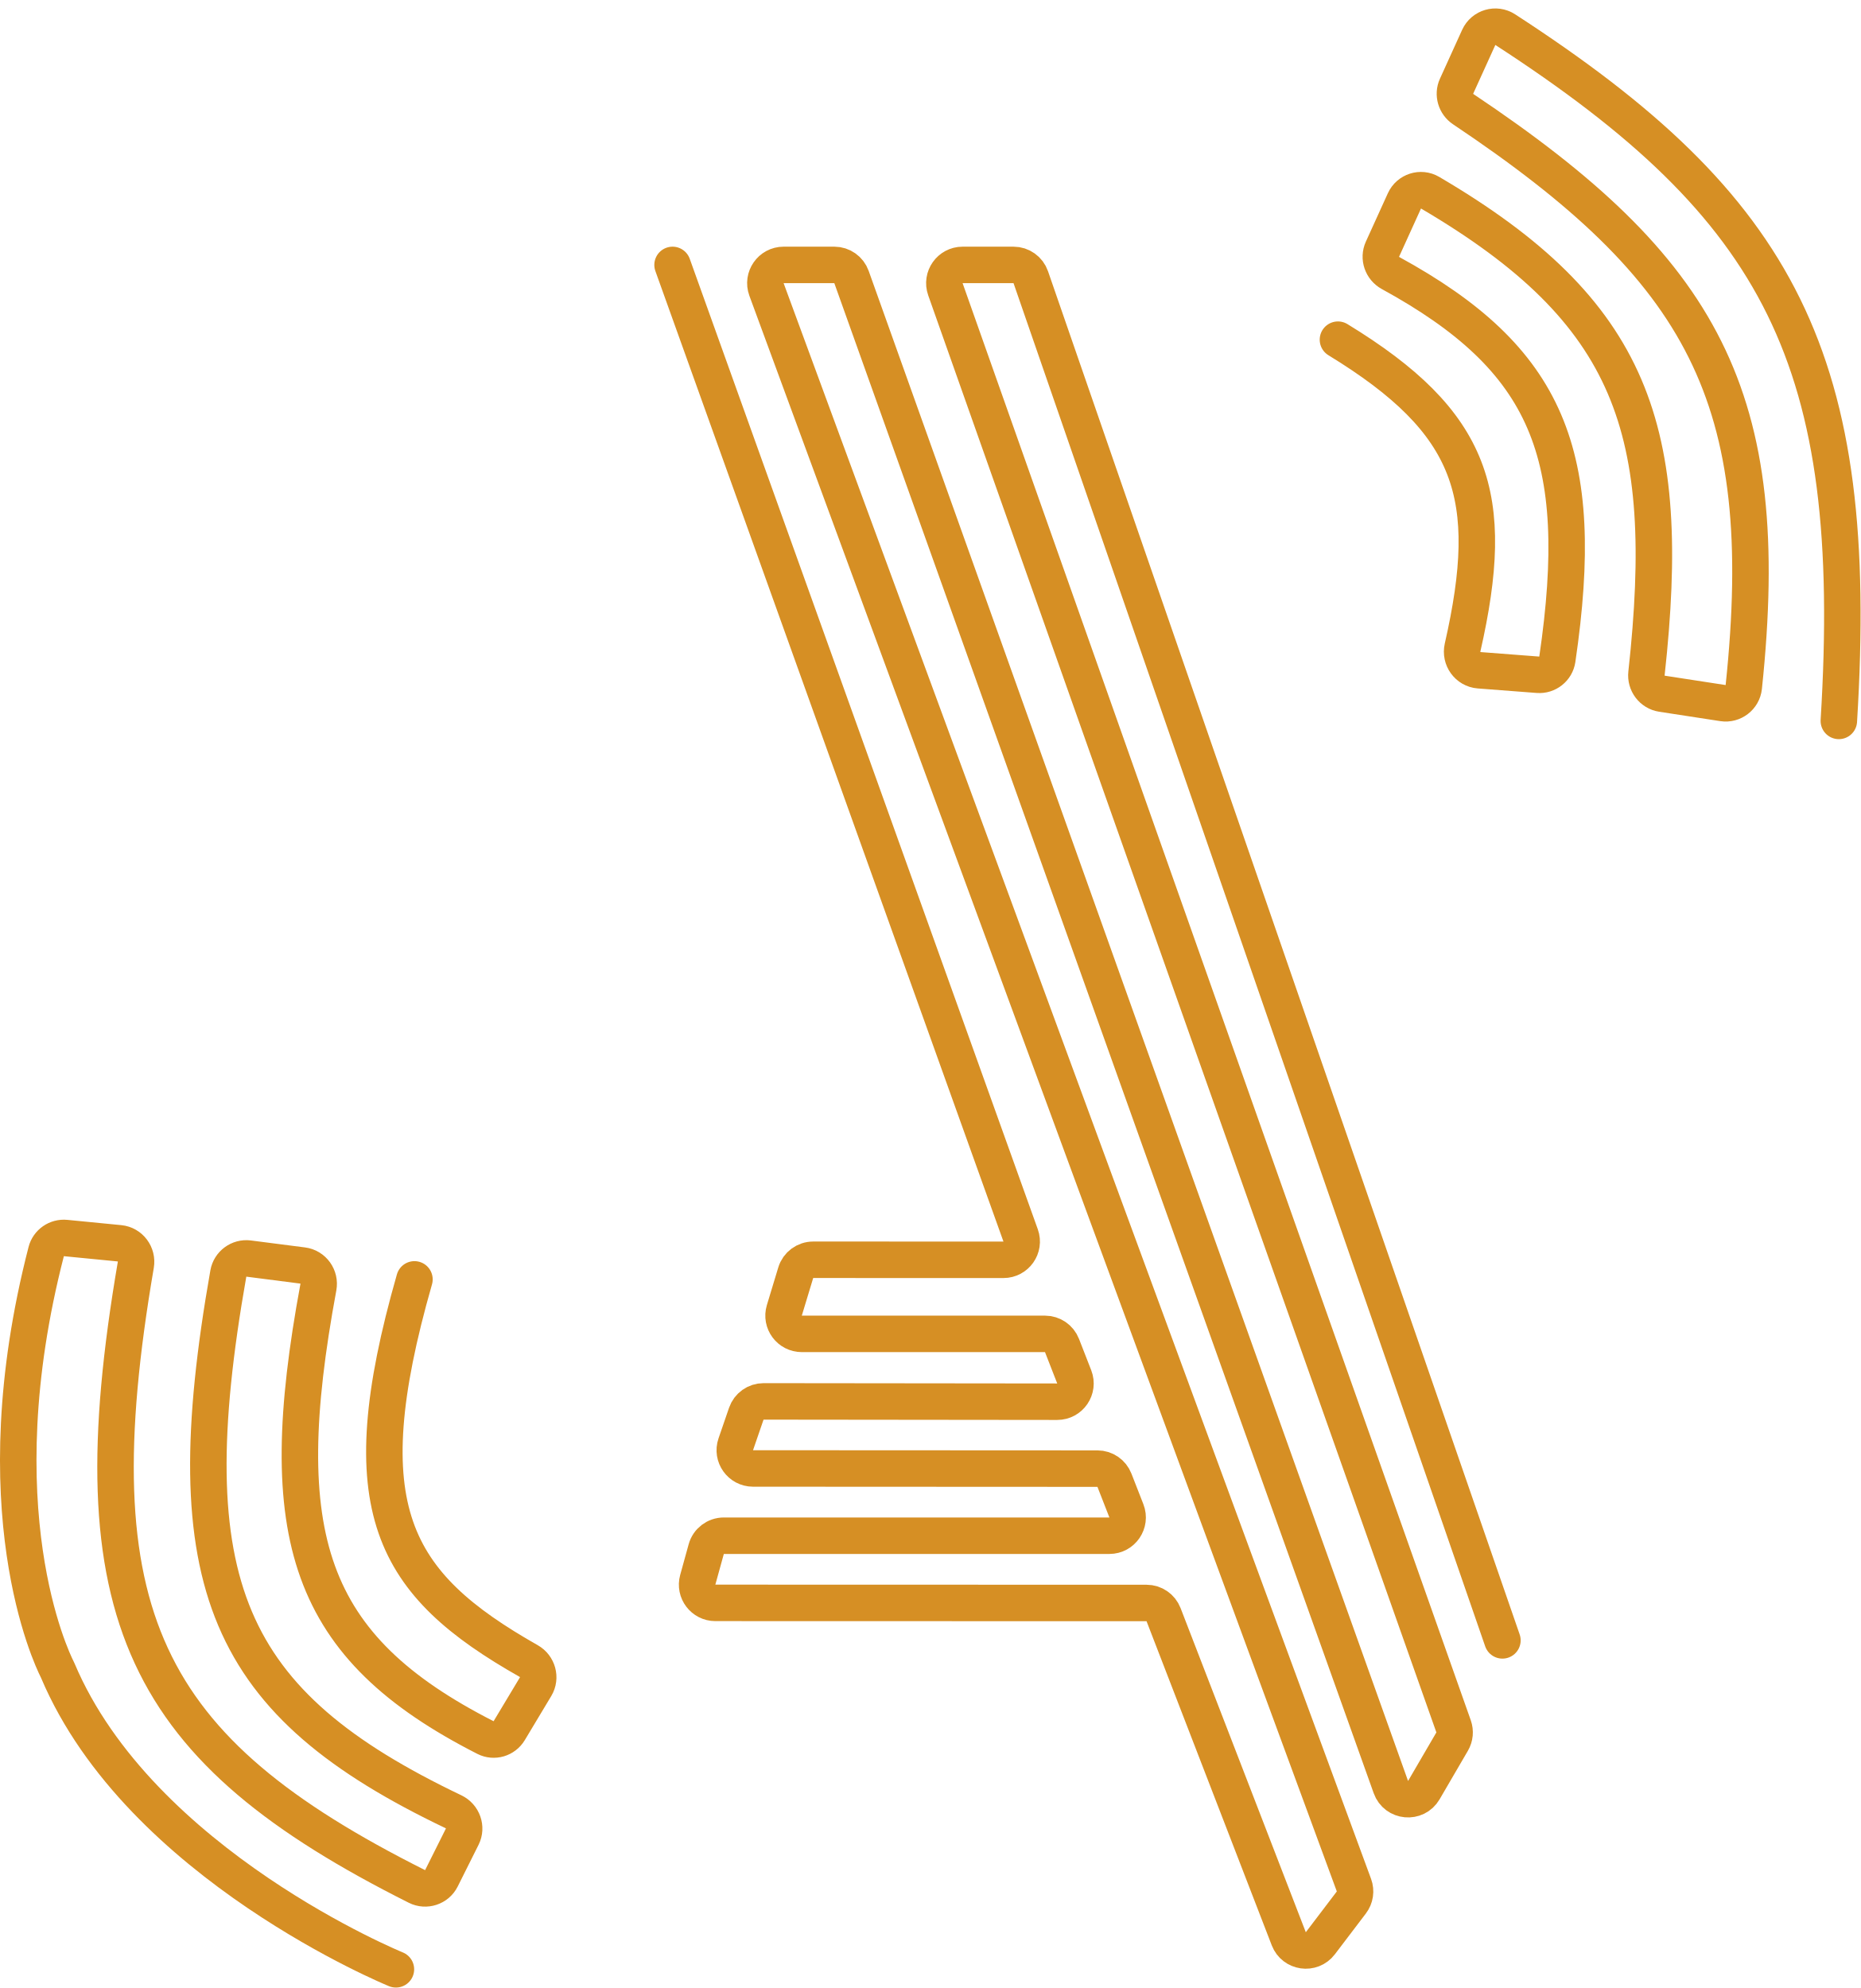
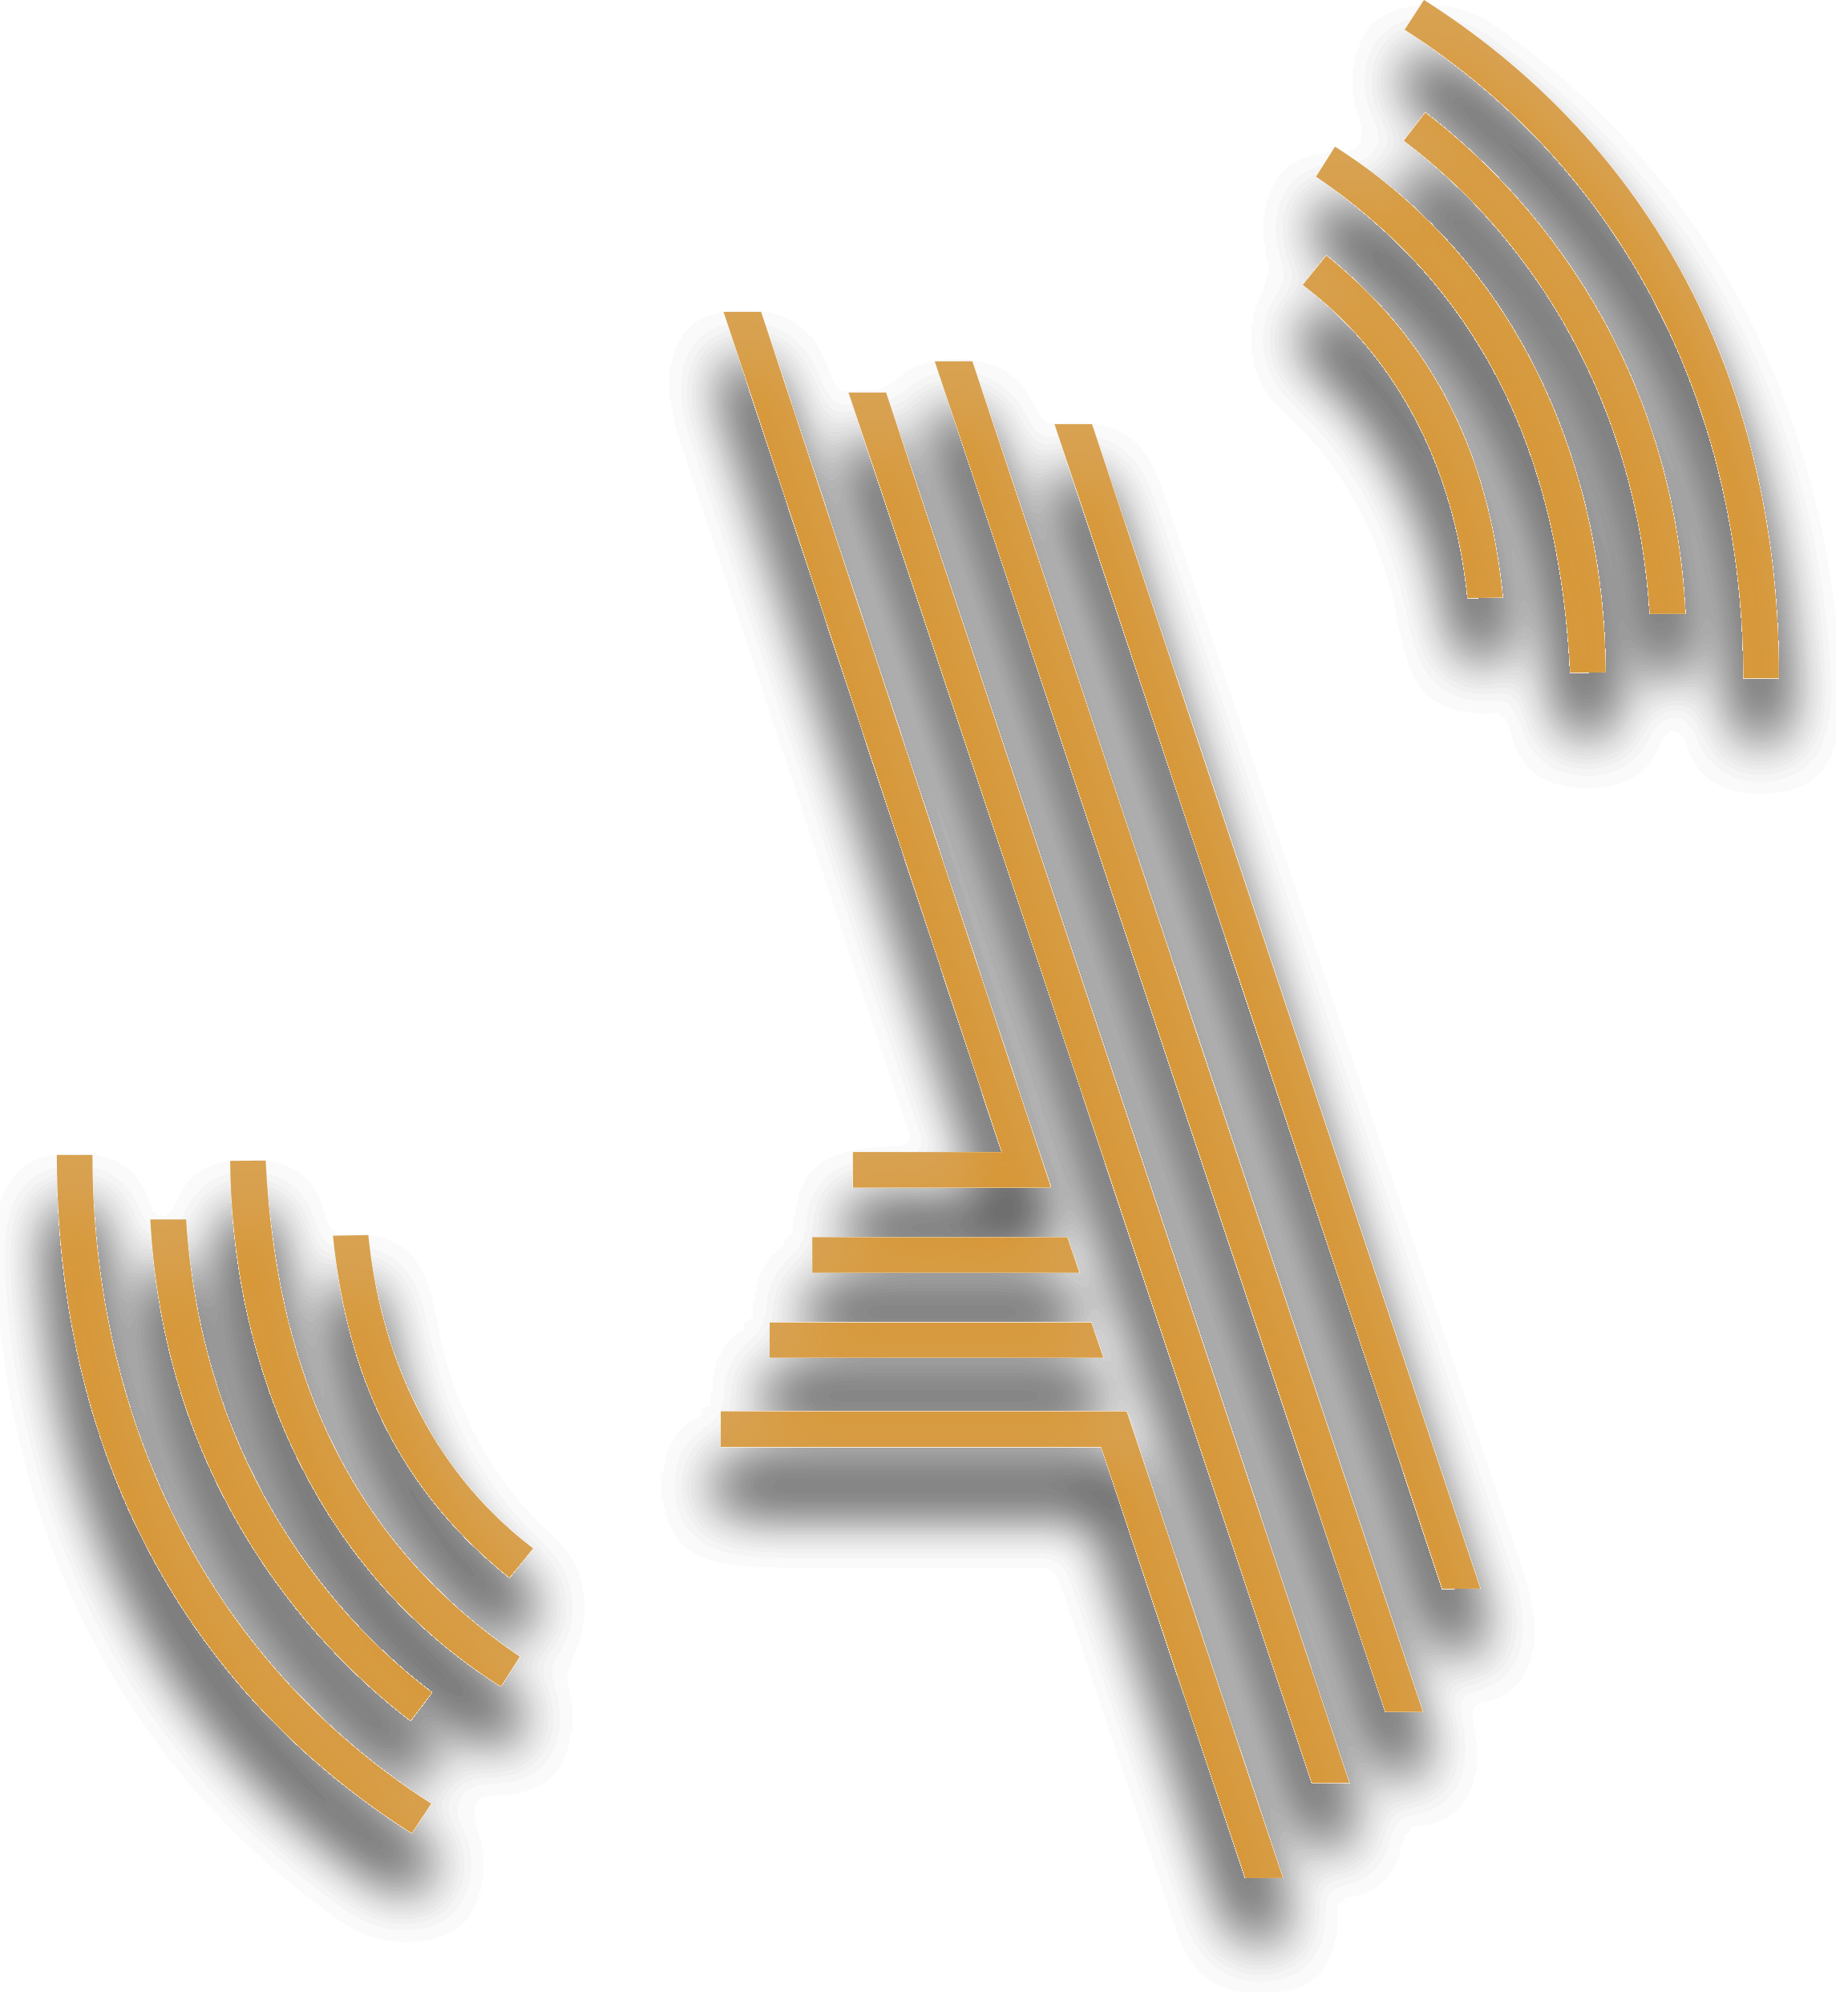
- <svg xmlns="http://www.w3.org/2000/svg" width="102" height="109" viewBox="0 0 102 109" fill="none">
-   <path d="M21.705 107.975C21.705 107.975 7.672 102.251 3.168 91.597C3.156 91.569 3.145 91.545 3.131 91.518C2.824 90.909 -1.102 82.719 2.535 68.617C2.657 68.146 3.108 67.832 3.593 67.879L6.555 68.169C7.137 68.226 7.544 68.777 7.445 69.353C4.146 88.598 7.879 95.911 22.859 103.433C23.349 103.679 23.952 103.481 24.197 102.99L25.341 100.702C25.594 100.197 25.372 99.581 24.862 99.337C12.406 93.387 9.508 86.894 12.518 69.825C12.61 69.302 13.1 68.938 13.627 69.005L16.596 69.387C17.169 69.46 17.56 70.008 17.454 70.577C14.918 84.248 16.845 90.296 26.622 95.272C27.083 95.507 27.646 95.339 27.912 94.896L29.364 92.477C29.657 91.988 29.48 91.354 28.985 91.073C21.516 86.84 19.116 82.735 22.721 70.147" stroke="#D68F24" stroke-width="2" stroke-linecap="round" />
-   <path d="M36.871 14.525L55.953 67.736C56.186 68.388 55.703 69.074 55.011 69.074L44.581 69.072C44.14 69.072 43.751 69.36 43.624 69.782L42.999 71.846C42.805 72.488 43.286 73.135 43.956 73.135H57.289C57.701 73.135 58.071 73.388 58.221 73.772L58.891 75.491C59.147 76.147 58.663 76.855 57.959 76.854L41.861 76.837C41.434 76.836 41.053 77.108 40.914 77.511L40.337 79.188C40.114 79.837 40.596 80.513 41.282 80.514L60.165 80.523C60.577 80.523 60.946 80.776 61.096 81.16L61.751 82.838C62.006 83.494 61.523 84.202 60.819 84.202H39.682C39.232 84.202 38.837 84.502 38.718 84.936L38.253 86.618C38.078 87.254 38.556 87.884 39.217 87.884L62.857 87.89C63.27 87.89 63.64 88.145 63.789 88.53L70.654 106.303C70.936 107.033 71.909 107.171 72.383 106.548L74.083 104.311C74.29 104.04 74.344 103.681 74.226 103.361L42.021 15.871C41.781 15.218 42.264 14.525 42.96 14.525H45.74C46.162 14.525 46.539 14.791 46.681 15.189L76.251 97.984C76.537 98.785 77.628 98.886 78.057 98.152L79.609 95.49C79.757 95.236 79.786 94.93 79.688 94.653L51.829 15.859C51.599 15.208 52.082 14.525 52.772 14.525H55.564C55.99 14.525 56.37 14.796 56.509 15.198L82.366 89.94M100.809 39.527C102.03 19.7 97.618 11.419 82.519 1.624C82.01 1.294 81.322 1.493 81.07 2.046L79.851 4.729C79.647 5.178 79.806 5.711 80.216 5.985C93.372 14.785 97.278 21.746 95.597 37.671C95.537 38.234 95.017 38.636 94.457 38.55L91.109 38.035C90.576 37.953 90.205 37.458 90.264 36.922C91.73 23.551 89.538 17.103 78.395 10.562C77.89 10.265 77.239 10.476 76.996 11.009L75.79 13.662C75.57 14.146 75.769 14.717 76.236 14.972C84.847 19.686 87.034 24.874 85.375 36.154C85.299 36.669 84.835 37.037 84.316 36.997L81.086 36.749C80.469 36.701 80.045 36.107 80.182 35.503C82.074 27.188 80.807 23.179 73.349 18.624" stroke="#D68F24" stroke-width="2" stroke-linecap="round" />
+ <svg xmlns="http://www.w3.org/2000/svg" width="130" height="141" viewBox="0 0 130 141" fill="none">
+   <g filter="url(#filter0_dddddi_1124_661)">
+     <path d="M57.144 87.047V89.549H75.934L75.086 87.047H57.144Z" fill="url(#paint0_linear_1124_661)" />
+     <path d="M54.144 93.047V95.525H77.616L76.772 93.047H54.144Z" fill="url(#paint1_linear_1124_661)" />
+     <path d="M105.722 42.043L103.238 42.09C102.453 34.147 99.123 25.741 91.644 20.047L93.304 17.977C101.956 24.903 104.876 33.605 105.722 42.043Z" fill="url(#paint2_linear_1124_661)" />
+     <path d="M125.147 47.725H122.644C122.644 29.773 115.07 12.555 98.812 2.09L100.175 0C115.124 9.477 125.144 25.547 125.147 47.725Z" fill="url(#paint3_linear_1124_661)" />
+     <path d="M112.956 47.312L110.456 47.332C109.644 30.547 103.211 19.711 92.581 12.43L93.913 10.324C107.661 19.014 112.863 33.996 112.956 47.312Z" fill="url(#paint4_linear_1124_661)" />
+     <path d="M118.572 43.191H116.054C115.144 28.547 108.144 17.047 98.753 9.899L100.265 7.916C107.644 13.547 117.644 25.047 118.572 43.191Z" fill="url(#paint5_linear_1124_661)" />
+     <path d="M23.425 86.947L25.91 86.9C26.694 94.843 30.024 103.249 37.503 108.943L35.843 111.014C27.191 104.087 24.271 95.385 23.425 86.947Z" fill="url(#paint6_linear_1124_661)" />
+     <path d="M4 81.265H6.503C6.503 99.218 14.078 116.436 30.335 126.9L28.972 128.99C14.023 119.514 4.003 103.443 4 81.265Z" fill="url(#paint7_linear_1124_661)" />
+     <path d="M16.191 81.678L18.691 81.658C19.503 98.443 25.936 109.279 36.566 116.561L35.234 118.666C21.486 109.977 16.284 94.994 16.191 81.678Z" fill="url(#paint8_linear_1124_661)" />
+     <path d="M10.575 85.799H13.093C14.003 100.443 21.003 111.943 30.394 119.091L28.882 121.074C21.503 115.443 11.503 103.943 10.575 85.799Z" fill="url(#paint9_linear_1124_661)" />
+     <path d="M101.458 111.792L104.144 111.775L76.82 29.844H74.183L101.458 111.792Z" fill="url(#paint10_linear_1124_661)" />
+     <path d="M97.453 120.453H100.101L68.402 25.422L65.757 25.426L97.453 120.453Z" fill="url(#paint11_linear_1124_661)" />
+     <path d="M92.281 125.455L94.925 125.444L62.333 27.619L59.695 27.62L92.281 125.455Z" fill="url(#paint12_linear_1124_661)" />
+     <path d="M53.542 21.945H50.902L70.472 81.059L60.003 81.055V83.562H73.937L53.542 21.945Z" fill="url(#paint13_linear_1124_661)" />
+     <path d="M79.259 99.301H50.706V101.809H77.458L87.599 132.145L90.255 132.137L79.259 99.301Z" fill="url(#paint14_linear_1124_661)" />
+   </g>
+   <defs>
+     <filter id="filter0_dddddi_1124_661" x="0" y="0" width="129.148" height="140.145" filterUnits="userSpaceOnUse" color-interpolation-filters="sRGB">
+       <feFlood flood-opacity="0" result="BackgroundImageFix" />
+       <feColorMatrix in="SourceAlpha" type="matrix" values="0 0 0 0 0 0 0 0 0 0 0 0 0 0 0 0 0 0 127 0" result="hardAlpha" />
+       <feOffset dy="4" />
+       <feGaussianBlur stdDeviation="2" />
+       <feComposite in2="hardAlpha" operator="out" />
+       <feColorMatrix type="matrix" values="0 0 0 0 0 0 0 0 0 0 0 0 0 0 0 0 0 0 0.25 0" />
+       <feBlend mode="normal" in2="BackgroundImageFix" result="effect1_dropShadow_1124_661" />
+       <feColorMatrix in="SourceAlpha" type="matrix" values="0 0 0 0 0 0 0 0 0 0 0 0 0 0 0 0 0 0 127 0" result="hardAlpha" />
+       <feOffset dy="4" />
+       <feGaussianBlur stdDeviation="2" />
+       <feComposite in2="hardAlpha" operator="out" />
+       <feColorMatrix type="matrix" values="0 0 0 0 0 0 0 0 0 0 0 0 0 0 0 0 0 0 0.25 0" />
+       <feBlend mode="normal" in2="effect1_dropShadow_1124_661" result="effect2_dropShadow_1124_661" />
+       <feColorMatrix in="SourceAlpha" type="matrix" values="0 0 0 0 0 0 0 0 0 0 0 0 0 0 0 0 0 0 127 0" result="hardAlpha" />
+       <feOffset dy="4" />
+       <feGaussianBlur stdDeviation="2" />
+       <feComposite in2="hardAlpha" operator="out" />
+       <feColorMatrix type="matrix" values="0 0 0 0 0 0 0 0 0 0 0 0 0 0 0 0 0 0 0.25 0" />
+       <feBlend mode="normal" in2="effect2_dropShadow_1124_661" result="effect3_dropShadow_1124_661" />
+       <feColorMatrix in="SourceAlpha" type="matrix" values="0 0 0 0 0 0 0 0 0 0 0 0 0 0 0 0 0 0 127 0" result="hardAlpha" />
+       <feOffset dy="4" />
+       <feGaussianBlur stdDeviation="2" />
+       <feComposite in2="hardAlpha" operator="out" />
+       <feColorMatrix type="matrix" values="0 0 0 0 0 0 0 0 0 0 0 0 0 0 0 0 0 0 0.25 0" />
+       <feBlend mode="normal" in2="effect3_dropShadow_1124_661" result="effect4_dropShadow_1124_661" />
+       <feColorMatrix in="SourceAlpha" type="matrix" values="0 0 0 0 0 0 0 0 0 0 0 0 0 0 0 0 0 0 127 0" result="hardAlpha" />
+       <feOffset dy="4" />
+       <feGaussianBlur stdDeviation="2" />
+       <feComposite in2="hardAlpha" operator="out" />
+       <feColorMatrix type="matrix" values="0 0 0 0 0 0 0 0 0 0 0 0 0 0 0 0 0 0 0.25 0" />
+       <feBlend mode="normal" in2="effect4_dropShadow_1124_661" result="effect5_dropShadow_1124_661" />
+       <feBlend mode="normal" in="SourceGraphic" in2="effect5_dropShadow_1124_661" result="shape" />
+       <feColorMatrix in="SourceAlpha" type="matrix" values="0 0 0 0 0 0 0 0 0 0 0 0 0 0 0 0 0 0 127 0" result="hardAlpha" />
+       <feOffset dy="4" />
+       <feGaussianBlur stdDeviation="2" />
+       <feComposite in2="hardAlpha" operator="arithmetic" k2="-1" k3="1" />
+       <feColorMatrix type="matrix" values="0 0 0 0 0.871 0 0 0 0 0.858 0 0 0 0 0.858 0 0 0 0.25 0" />
+       <feBlend mode="normal" in2="shape" result="effect6_innerShadow_1124_661" />
+     </filter>
+     <linearGradient id="paint0_linear_1124_661" x1="64.574" y1="0" x2="64.574" y2="132.145" gradientUnits="userSpaceOnUse">
+       <stop stop-color="#D68F24" />
+     </linearGradient>
+     <linearGradient id="paint1_linear_1124_661" x1="64.574" y1="0" x2="64.574" y2="132.145" gradientUnits="userSpaceOnUse">
+       <stop stop-color="#D68F24" />
+     </linearGradient>
+     <linearGradient id="paint2_linear_1124_661" x1="64.574" y1="0" x2="64.574" y2="132.145" gradientUnits="userSpaceOnUse">
+       <stop stop-color="#D68F24" />
+     </linearGradient>
+     <linearGradient id="paint3_linear_1124_661" x1="64.574" y1="0" x2="64.574" y2="132.145" gradientUnits="userSpaceOnUse">
+       <stop stop-color="#D68F24" />
+     </linearGradient>
+     <linearGradient id="paint4_linear_1124_661" x1="64.574" y1="0" x2="64.574" y2="132.145" gradientUnits="userSpaceOnUse">
+       <stop stop-color="#D68F24" />
+     </linearGradient>
+     <linearGradient id="paint5_linear_1124_661" x1="64.574" y1="0" x2="64.574" y2="132.145" gradientUnits="userSpaceOnUse">
+       <stop stop-color="#D68F24" />
+     </linearGradient>
+     <linearGradient id="paint6_linear_1124_661" x1="64.574" y1="0" x2="64.574" y2="132.145" gradientUnits="userSpaceOnUse">
+       <stop stop-color="#D68F24" />
+     </linearGradient>
+     <linearGradient id="paint7_linear_1124_661" x1="64.574" y1="0" x2="64.574" y2="132.145" gradientUnits="userSpaceOnUse">
+       <stop stop-color="#D68F24" />
+     </linearGradient>
+     <linearGradient id="paint8_linear_1124_661" x1="64.574" y1="0" x2="64.574" y2="132.145" gradientUnits="userSpaceOnUse">
+       <stop stop-color="#D68F24" />
+     </linearGradient>
+     <linearGradient id="paint9_linear_1124_661" x1="64.574" y1="0" x2="64.574" y2="132.145" gradientUnits="userSpaceOnUse">
+       <stop stop-color="#D68F24" />
+     </linearGradient>
+     <linearGradient id="paint10_linear_1124_661" x1="64.574" y1="0" x2="64.574" y2="132.145" gradientUnits="userSpaceOnUse">
+       <stop stop-color="#D68F24" />
+     </linearGradient>
+     <linearGradient id="paint11_linear_1124_661" x1="64.574" y1="0" x2="64.574" y2="132.145" gradientUnits="userSpaceOnUse">
+       <stop stop-color="#D68F24" />
+     </linearGradient>
+     <linearGradient id="paint12_linear_1124_661" x1="64.574" y1="0" x2="64.574" y2="132.145" gradientUnits="userSpaceOnUse">
+       <stop stop-color="#D68F24" />
+     </linearGradient>
+     <linearGradient id="paint13_linear_1124_661" x1="64.574" y1="0" x2="64.574" y2="132.145" gradientUnits="userSpaceOnUse">
+       <stop stop-color="#D68F24" />
+     </linearGradient>
+     <linearGradient id="paint14_linear_1124_661" x1="64.574" y1="0" x2="64.574" y2="132.145" gradientUnits="userSpaceOnUse">
+       <stop stop-color="#D68F24" />
+     </linearGradient>
+   </defs>
</svg>
